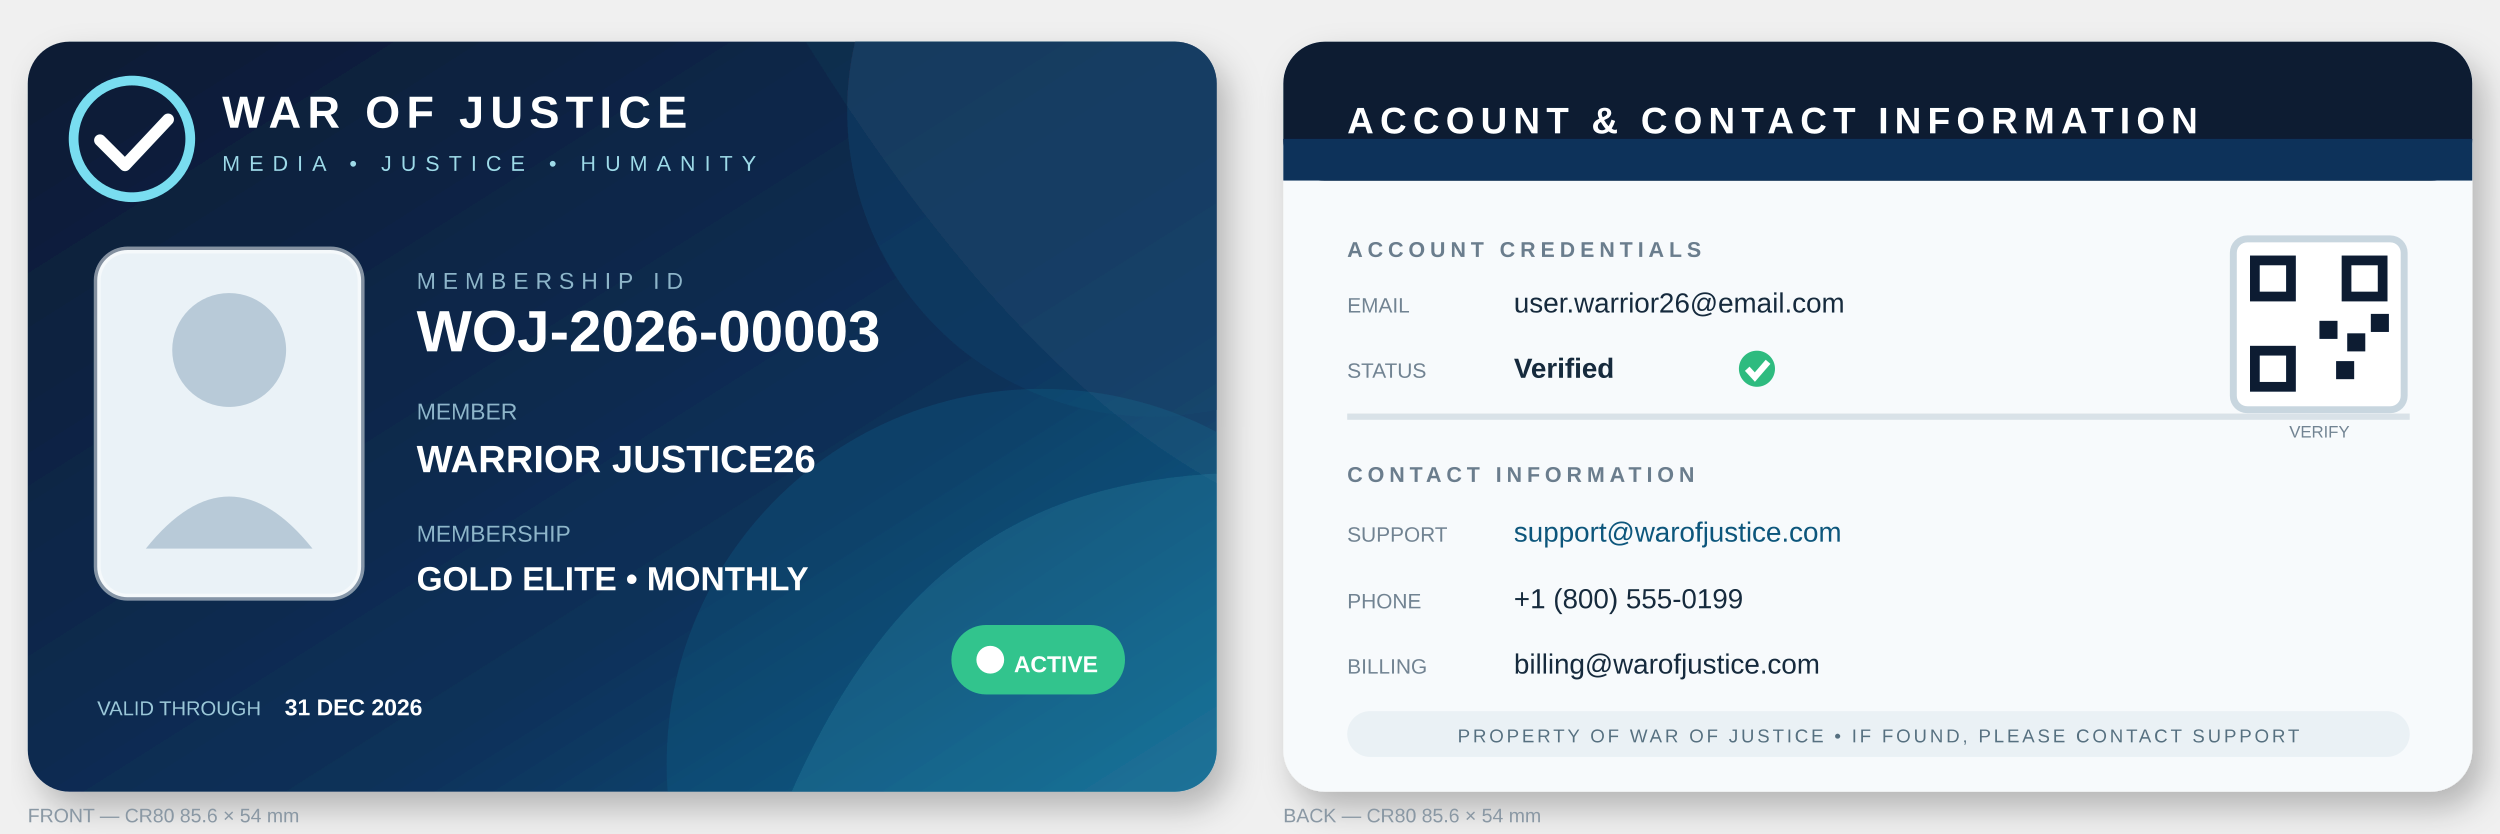
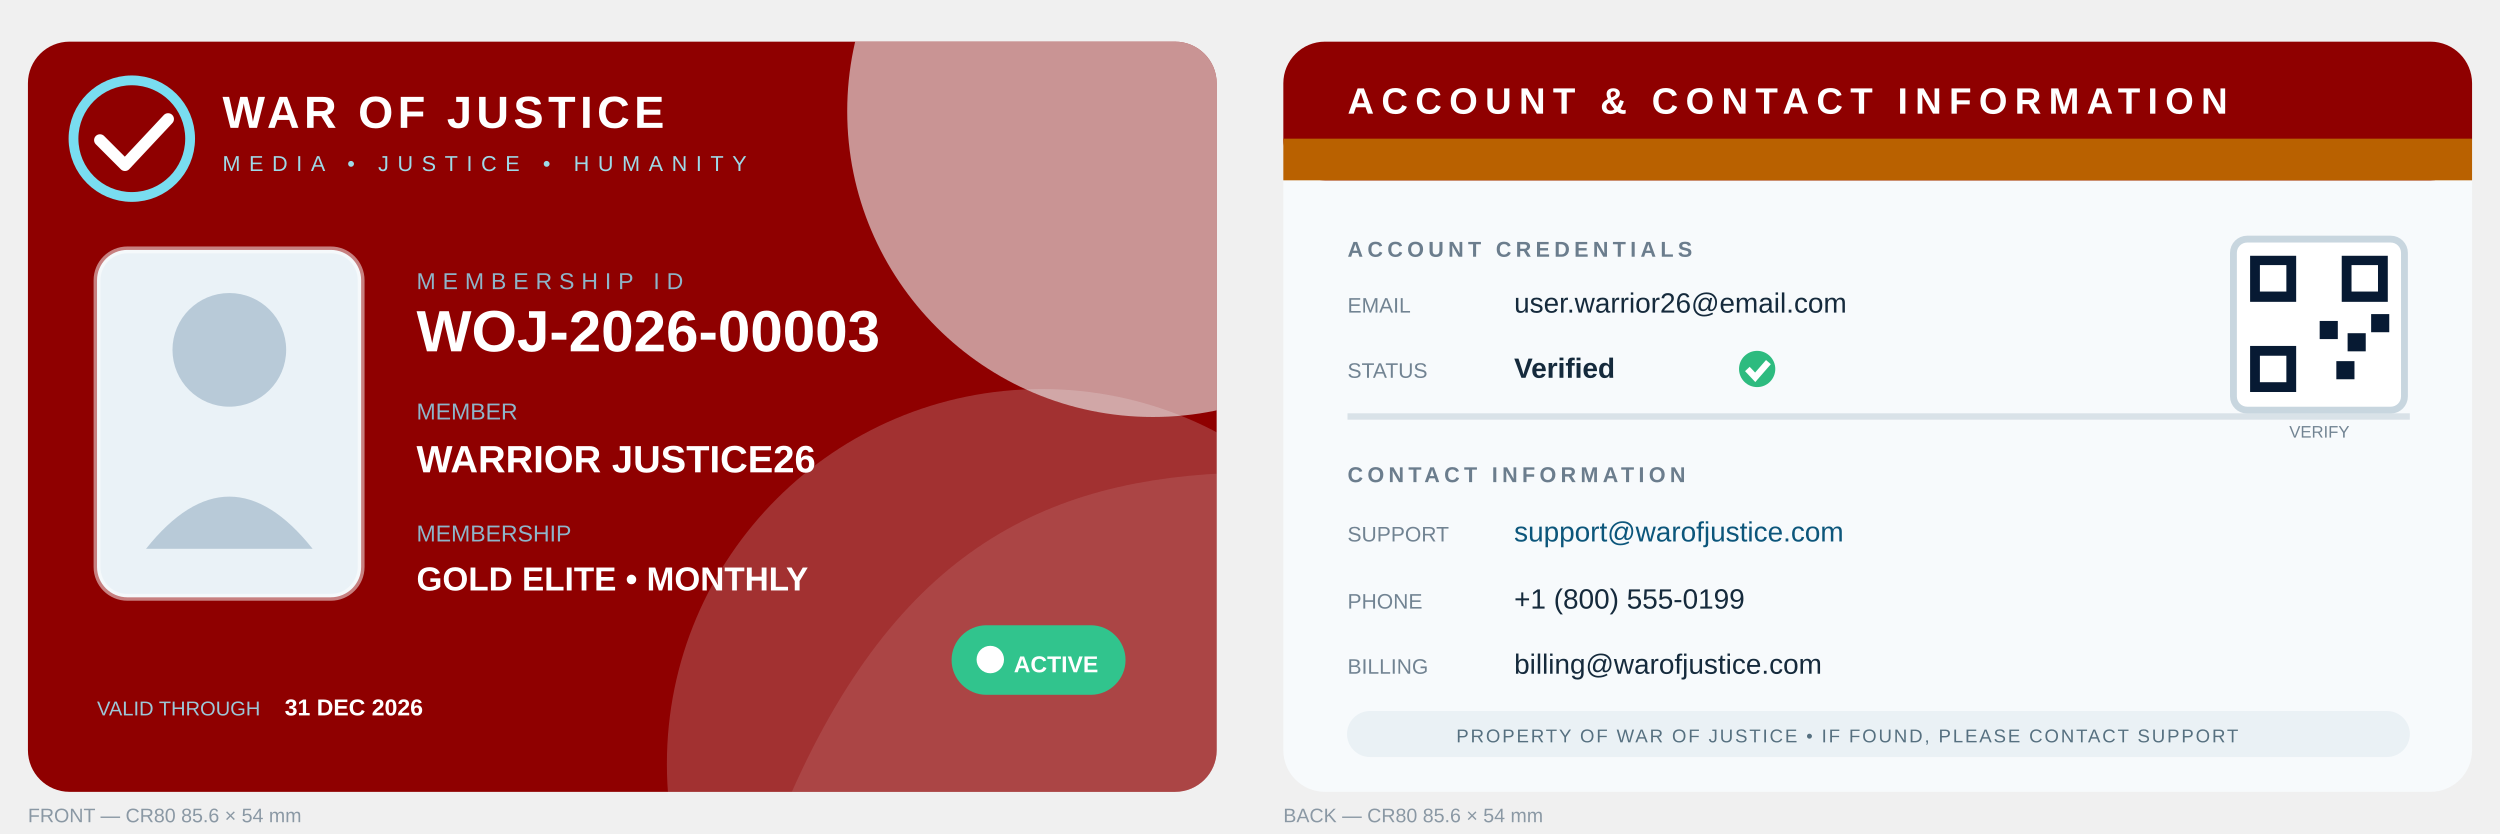
- <svg xmlns="http://www.w3.org/2000/svg" width="180mm" height="60mm" viewBox="0 0 180 60">
+ <svg xmlns="http://www.w3.org/2000/svg" id="Layer_1" version="1.1" viewBox="0 0 510.2 170.1">
  <defs>
-     <linearGradient id="frontBg" x1="0" y1="0" x2="1" y2="1">
-       <stop offset="0%" stop-color="#071A33" />
-       <stop offset="65%" stop-color="#0B315A" />
-       <stop offset="100%" stop-color="#0E5C86" />
-     </linearGradient>
-     <linearGradient id="accent" x1="0" y1="0" x2="1" y2="1">
-       <stop offset="0%" stop-color="#36B7D8" />
-       <stop offset="100%" stop-color="#7BE0F2" />
-     </linearGradient>
-     <linearGradient id="silver" x1="0" y1="0" x2="1" y2="0">
-       <stop offset="0%" stop-color="#D9E5EF" />
-       <stop offset="50%" stop-color="#FFFFFF" />
-       <stop offset="100%" stop-color="#B8C9D8" />
-     </linearGradient>
-     <filter id="shadow" x="-20%" y="-20%" width="140%" height="150%">
-       <feDropShadow dx="0.8" dy="1.2" stdDeviation="1.2" flood-opacity="0.25" />
-     </filter>
-     <clipPath id="frontClip">
-       <rect x="2" y="3" width="85.6" height="54" rx="3" />
-     </clipPath>
-     <clipPath id="backClip">
-       <rect x="92.4" y="3" width="85.6" height="54" rx="3" />
+     <style>
+       .st0 {
+         font-size: 4.3px;
+       }
+ 
+       .st0, .st1, .st2, .st3, .st4, .st5, .st6, .st7, .st8, .st9, .st10, .st11, .st12, .st13, .st14, .st15, .st16, .st17, .st18, .st19, .st20, .st21 {
+         isolation: isolate;
+       }
+ 
+       .st0, .st4, .st6, .st9, .st10, .st12, .st13, .st14, .st18, .st19 {
+         font-family: ArialMT, Arial;
+       }
+ 
+       .st0, .st10 {
+         fill: #718392;
+       }
+ 
+       .st1 {
+         font-size: 6.8px;
+       }
+ 
+       .st1, .st2, .st3, .st22, .st23, .st8, .st11, .st16, .st17, .st20 {
+         fill: #fff;
+       }
+ 
+       .st1, .st2, .st3, .st5, .st8, .st11, .st20, .st21 {
+         font-family: Arial-BoldMT, Arial;
+         font-weight: 700;
+       }
+ 
+       .st24, .st25, .st26, .st27, .st28, .st29 {
+         fill: none;
+       }
+ 
+       .st24, .st25, .st28 {
+         stroke: #fff;
+       }
+ 
+       .st24, .st23, .st26, .st28, .st29 {
+         stroke-miterlimit: 11.3;
+       }
+ 
+       .st24, .st26 {
+         stroke-width: 1.3px;
+       }
+ 
+       .st2 {
+         font-size: 7.5px;
+         letter-spacing: .2em;
+       }
+ 
+       .st3, .st12, .st13 {
+         font-size: 4.7px;
+       }
+ 
+       .st4, .st19, .st21 {
+         font-size: 5.7px;
+       }
+ 
+       .st4, .st21 {
+         fill: #152a3c;
+       }
+ 
+       .st30 {
+         fill: #eaf1f5;
+       }
+ 
+       .st5 {
+         fill: #6b7d8d;
+         letter-spacing: .2em;
+       }
+ 
+       .st5, .st18 {
+         font-size: 4.4px;
+       }
+ 
+       .st6 {
+         fill: #567080;
+         font-size: 3.8px;
+         letter-spacing: .1em;
+       }
+ 
+       .st31 {
+         fill: #31c48d;
+       }
+ 
+       .st25 {
+         stroke-linecap: round;
+         stroke-linejoin: round;
+         stroke-width: 2.4px;
+       }
+ 
+       .st23 {
+         stroke: #c8d6df;
+       }
+ 
+       .st23, .st28 {
+         stroke-width: 1.4px;
+       }
+ 
+       .st26 {
+         stroke: #d9e2e8;
+       }
+ 
+       .st28 {
+         stroke-opacity: .5;
+       }
+ 
+       .st29 {
+         stroke: #79ddf0;
+         stroke-width: 2px;
+       }
+ 
+       .st7 {
+         opacity: .6;
+       }
+ 
+       .st7, .st15 {
+         fill: #f0f7f7;
+       }
+ 
+       .st32 {
+         fill: #071a33;
+       }
+ 
+       .st33 {
+         fill: #b96100;
+       }
+ 
+       .st8 {
+         font-size: 9.2px;
+         letter-spacing: .1em;
+       }
+ 
+       .st9 {
+         fill: #9cc7d8;
+         font-size: 4.1px;
+       }
+ 
+       .st10 {
+         font-size: 3.4px;
+       }
+ 
+       .st11 {
+         font-size: 7.8px;
+       }
+ 
+       .st34 {
+         fill: #8f0000;
+       }
+ 
+       .st12, .st13 {
+         fill: #8eb5c9;
+       }
+ 
+       .st13 {
+         letter-spacing: .3em;
+       }
+ 
+       .st14 {
+         fill: #8a98a4;
+         font-size: 4px;
+       }
+ 
+       .st15 {
+         opacity: .2;
+       }
+ 
+       .st35 {
+         fill: #b8cad8;
+       }
+ 
+       .st36 {
+         fill: #f7fafc;
+       }
+ 
+       .st16 {
+         opacity: .1;
+       }
+ 
+       .st37 {
+         fill: #eaf2f7;
+       }
+ 
+       .st17 {
+         opacity: 0;
+       }
+ 
+       .st18 {
+         fill: #9edae8;
+         letter-spacing: .4em;
+       }
+ 
+       .st19 {
+         fill: #0c567b;
+       }
+ 
+       .st38 {
+         clip-path: url(#clippath);
+       }
+ 
+       .st20 {
+         font-size: 11.9px;
+       }
+ 
+       .st39 {
+         fill: #2dbb7f;
+       }
+     </style>
+     <clipPath id="clippath">
+       <rect class="st27" x="5.7" y="8.5" width="242.6" height="153.1" rx="8.5" ry="8.5" />
    </clipPath>
  </defs>
-   <g filter="url(#shadow)">
-     <rect x="2" y="3" width="85.6" height="54" rx="3" fill="url(#frontBg)" />
-     <g clip-path="url(#frontClip)">
-       <circle cx="83" cy="8" r="22" fill="#123F68" opacity=".55" />
-       <circle cx="75" cy="55" r="27" fill="#0A789A" opacity=".22" />
-       <path d="M58 3 L88 3 L88 35 Q73 27 58 3Z" fill="#FFFFFF" opacity=".035" />
-       <path d="M57 57 C65 39 76 34 91 34 L91 57Z" fill="url(#accent)" opacity=".14" />
+   <rect class="st34" x="5.7" y="8.5" width="242.6" height="153.1" rx="8.5" ry="8.5" />
+   <g class="st38">
+     <g>
+       <circle class="st7" cx="235.3" cy="22.7" r="62.4" />
+       <circle class="st15" cx="212.6" cy="155.9" r="76.5" />
+       <path class="st17" d="M164.4,8.5h85v90.7c-28.3-15.1-56.7-45.4-85-90.7Z" />
+       <path class="st16" d="M161.6,161.6c22.7-51,53.9-65.2,96.4-65.2v65.2h-96.4Z" />
    </g>
-     <circle cx="9.5" cy="10" r="4.2" fill="none" stroke="#79DDF0" stroke-width=".7" />
-     <path d="M7.2 10.1 L9 11.9 L12.1 8.6" fill="none" stroke="#FFFFFF" stroke-width=".85" stroke-linecap="round" stroke-linejoin="round" />
-     <text x="16" y="9.2" font-family="Arial, Helvetica, sans-serif" font-size="3.25" font-weight="700" fill="#FFFFFF" letter-spacing=".45">WAR OF JUSTICE</text>
-     <text x="16" y="12.3" font-family="Arial, Helvetica, sans-serif" font-size="1.55" fill="#9EDAE8" letter-spacing=".65">MEDIA • JUSTICE • HUMANITY</text>
-     <rect x="7" y="18" width="19" height="25" rx="2.2" fill="#EAF2F7" />
-     <circle cx="16.5" cy="25.2" r="4.1" fill="#B8CAD8" />
-     <path d="M10.5 39.5 Q16.5 32 22.5 39.5Z" fill="#B8CAD8" />
-     <rect x="7" y="18" width="19" height="25" rx="2.2" fill="none" stroke="#FFFFFF" stroke-opacity=".5" stroke-width=".5" />
-     <text x="30" y="20.8" font-family="Arial, Helvetica, sans-serif" font-size="1.65" fill="#8EB5C9" letter-spacing=".5">MEMBERSHIP ID</text>
-     <text x="30" y="25.3" font-family="Arial, Helvetica, sans-serif" font-size="4.2" font-weight="700" fill="#FFFFFF">WOJ-2026-00003</text>
-     <text x="30" y="30.2" font-family="Arial, Helvetica, sans-serif" font-size="1.65" fill="#8EB5C9">MEMBER</text>
-     <text x="30" y="34" font-family="Arial, Helvetica, sans-serif" font-size="2.75" font-weight="700" fill="#FFFFFF">WARRIOR JUSTICE26</text>
-     <text x="30" y="39" font-family="Arial, Helvetica, sans-serif" font-size="1.65" fill="#8EB5C9">MEMBERSHIP</text>
-     <text x="30" y="42.5" font-family="Arial, Helvetica, sans-serif" font-size="2.4" font-weight="600" fill="#FFFFFF">GOLD ELITE • MONTHLY</text>
-     <rect x="68.5" y="45" width="12.5" height="5" rx="2.5" fill="#31C48D" />
-     <circle cx="71.3" cy="47.5" r="1" fill="#FFFFFF" />
-     <text x="73" y="48.4" font-family="Arial, Helvetica, sans-serif" font-size="1.65" font-weight="700" fill="#FFFFFF">ACTIVE</text>
-     <text x="7" y="51.5" font-family="Arial, Helvetica, sans-serif" font-size="1.45" fill="#9CC7D8">VALID THROUGH</text>
-     <text x="20.5" y="51.5" font-family="Arial, Helvetica, sans-serif" font-size="1.65" font-weight="700" fill="#FFFFFF">31 DEC 2026</text>
  </g>
-   <g filter="url(#shadow)">
-     <rect x="92.4" y="3" width="85.6" height="54" rx="3" fill="#F7FAFC" />
-     <rect x="92.4" y="3" width="85.6" height="10" rx="3" fill="#071A33" />
-     <rect x="92.4" y="10" width="85.6" height="3" fill="#0B315A" />
-     <text x="97" y="9.6" font-family="Arial, Helvetica, sans-serif" font-size="2.65" font-weight="700" fill="#FFFFFF" letter-spacing=".45">ACCOUNT &amp; CONTACT INFORMATION</text>
-     <text x="97" y="18.5" font-family="Arial, Helvetica, sans-serif" font-size="1.55" font-weight="700" fill="#6B7D8D" letter-spacing=".35">ACCOUNT CREDENTIALS</text>
-     <text x="97" y="22.5" font-family="Arial, Helvetica, sans-serif" font-size="1.5" fill="#718392">EMAIL</text>
-     <text x="109" y="22.5" font-family="Arial, Helvetica, sans-serif" font-size="2" fill="#152A3C">user.warrior26@email.com</text>
-     <text x="97" y="27.2" font-family="Arial, Helvetica, sans-serif" font-size="1.5" fill="#718392">STATUS</text>
-     <text x="109" y="27.2" font-family="Arial, Helvetica, sans-serif" font-size="2" font-weight="600" fill="#152A3C">Verified</text>
-     <circle cx="126.5" cy="26.55" r="1.3" fill="#2DBB7F" />
-     <path d="M125.8 26.55 L126.35 27.15 L127.3 26.05" fill="none" stroke="#FFF" stroke-width=".45" />
-     <line x1="97" y1="30" x2="173.5" y2="30" stroke="#D9E2E8" stroke-width=".45" />
-     <text x="97" y="34.7" font-family="Arial, Helvetica, sans-serif" font-size="1.55" font-weight="700" fill="#6B7D8D" letter-spacing=".35">CONTACT INFORMATION</text>
-     <text x="97" y="39" font-family="Arial, Helvetica, sans-serif" font-size="1.5" fill="#718392">SUPPORT</text>
-     <text x="109" y="39" font-family="Arial, Helvetica, sans-serif" font-size="2" fill="#0C567B">support@warofjustice.com</text>
-     <text x="97" y="43.8" font-family="Arial, Helvetica, sans-serif" font-size="1.5" fill="#718392">PHONE</text>
-     <text x="109" y="43.8" font-family="Arial, Helvetica, sans-serif" font-size="2" fill="#152A3C">+1 (800) 555-0199</text>
-     <text x="97" y="48.5" font-family="Arial, Helvetica, sans-serif" font-size="1.5" fill="#718392">BILLING</text>
-     <text x="109" y="48.5" font-family="Arial, Helvetica, sans-serif" font-size="2" fill="#152A3C">billing@warofjustice.com</text>
-     <rect x="160.8" y="17.2" width="12.3" height="12.3" rx="1" fill="#FFFFFF" stroke="#C8D6DF" stroke-width=".5" />
-     <g fill="#071A33">
-       <rect x="162" y="18.4" width="3.3" height="3.3" />
-       <rect x="162.7" y="19.1" width="1.9" height="1.9" fill="#FFF" />
-       <rect x="168.6" y="18.4" width="3.3" height="3.3" />
-       <rect x="169.3" y="19.1" width="1.9" height="1.9" fill="#FFF" />
-       <rect x="162" y="24.9" width="3.3" height="3.3" />
-       <rect x="162.7" y="25.6" width="1.9" height="1.9" fill="#FFF" />
-       <rect x="167" y="23.1" width="1.3" height="1.3" />
-       <rect x="169" y="24" width="1.3" height="1.3" />
-       <rect x="170.7" y="22.6" width="1.3" height="1.3" />
-       <rect x="168.2" y="26" width="1.3" height="1.3" />
-     </g>
-     <text x="167" y="31.5" text-anchor="middle" font-family="Arial, Helvetica, sans-serif" font-size="1.2" fill="#718392">VERIFY</text>
-     <rect x="97" y="51.2" width="76.5" height="3.3" rx="1.65" fill="#EAF1F5" />
-     <text x="135.25" y="53.45" text-anchor="middle" font-family="Arial, Helvetica, sans-serif" font-size="1.35" fill="#567080" letter-spacing=".2">PROPERTY OF WAR OF JUSTICE • IF FOUND, PLEASE CONTACT SUPPORT</text>
+   <circle class="st29" cx="26.9" cy="28.3" r="11.9" />
+   <path class="st25" d="M20.4,28.6l5.1,5.1,8.8-9.4" />
+   <text class="st8" transform="translate(45.4 26.1)">
+     <tspan x="0" y="0">WAR OF JUSTICE</tspan>
+   </text>
+   <text class="st18" transform="translate(45.4 34.9)">
+     <tspan x="0" y="0">MEDIA • JUSTICE • HUMANITY</tspan>
+   </text>
+   <rect class="st37" x="19.8" y="51" width="53.9" height="70.9" rx="6.2" ry="6.2" />
+   <circle class="st35" cx="46.8" cy="71.4" r="11.6" />
+   <path class="st35" d="M29.8,112c11.3-14.2,22.7-14.2,34,0H29.8Z" />
+   <rect class="st28" x="19.8" y="51" width="53.9" height="70.9" rx="6.2" ry="6.2" />
+   <text class="st13" transform="translate(85 59)">
+     <tspan x="0" y="0">MEMBERSHIP ID</tspan>
+   </text>
+   <text class="st20" transform="translate(85 71.7)">
+     <tspan x="0" y="0">WOJ-2026-00003</tspan>
+   </text>
+   <text class="st12" transform="translate(85 85.6)">
+     <tspan x="0" y="0">MEMBER</tspan>
+   </text>
+   <text class="st11" transform="translate(85 96.4)">
+     <tspan x="0" y="0">WARRIOR JUSTICE26</tspan>
+   </text>
+   <text class="st12" transform="translate(85 110.5)">
+     <tspan x="0" y="0">MEMBERSHIP</tspan>
+   </text>
+   <text class="st1" transform="translate(85 120.5)">
+     <tspan x="0" y="0">GOLD ELITE • MONTHLY</tspan>
+   </text>
+   <path class="st31" d="M201.3,127.6h21.3c3.9,0,7.1,3.2,7.1,7.1h0c0,3.9-3.2,7.1-7.1,7.1h-21.3c-3.9,0-7.1-3.2-7.1-7.1h0c0-3.9,3.2-7.1,7.1-7.1Z" />
+   <circle class="st22" cx="202.1" cy="134.6" r="2.8" />
+   <text class="st3" transform="translate(206.9 137.2)">
+     <tspan x="0" y="0">ACTIVE</tspan>
+   </text>
+   <text class="st9" transform="translate(19.8 146)">
+     <tspan x="0" y="0">VALID THROUGH</tspan>
+   </text>
+   <text class="st3" transform="translate(58.1 146)">
+     <tspan x="0" y="0">31 DEC 2026</tspan>
+   </text>
+   <rect class="st36" x="261.9" y="8.5" width="242.6" height="153.1" rx="8.5" ry="8.5" />
+   <rect class="st34" x="261.9" y="8.5" width="242.6" height="28.3" rx="8.5" ry="8.5" />
+   <rect class="st33" x="261.9" y="28.3" width="242.6" height="8.5" />
+   <text class="st2" transform="translate(275 23.2)">
+     <tspan x="0" y="0">ACCOUNT &amp; CONTACT INFORMATION</tspan>
+   </text>
+   <text class="st5" transform="translate(275 52.4)">
+     <tspan x="0" y="0">ACCOUNT CREDENTIALS</tspan>
+   </text>
+   <text class="st0" transform="translate(275 63.8)">
+     <tspan x="0" y="0">EMAIL</tspan>
+   </text>
+   <text class="st4" transform="translate(309 63.8)">
+     <tspan x="0" y="0">user.warrior26@email.com</tspan>
+   </text>
+   <text class="st0" transform="translate(275 77.1)">
+     <tspan x="0" y="0">STATUS</tspan>
+   </text>
+   <text class="st21" transform="translate(309 77.1)">
+     <tspan x="0" y="0">Verified</tspan>
+   </text>
+   <circle class="st39" cx="358.6" cy="75.3" r="3.7" />
+   <path class="st24" d="M356.6,75.3l1.6,1.7,2.7-3.1" />
+   <line class="st26" x1="275" y1="85" x2="491.8" y2="85" />
+   <text class="st5" transform="translate(275 98.4)">
+     <tspan x="0" y="0">CONTACT INFORMATION</tspan>
+   </text>
+   <text class="st0" transform="translate(275 110.5)">
+     <tspan x="0" y="0">SUPPORT</tspan>
+   </text>
+   <text class="st19" transform="translate(309 110.5)">
+     <tspan x="0" y="0">support@warofjustice.com</tspan>
+   </text>
+   <text class="st0" transform="translate(275 124.2)">
+     <tspan x="0" y="0">PHONE</tspan>
+   </text>
+   <text class="st4" transform="translate(309 124.2)">
+     <tspan x="0" y="0">+1 (800) 555-0199</tspan>
+   </text>
+   <text class="st0" transform="translate(275 137.5)">
+     <tspan x="0" y="0">BILLING</tspan>
+   </text>
+   <text class="st4" transform="translate(309 137.5)">
+     <tspan x="0" y="0">billing@warofjustice.com</tspan>
+   </text>
+   <rect class="st23" x="455.8" y="48.8" width="34.9" height="34.9" rx="2.8" ry="2.8" />
+   <g>
+     <rect class="st32" x="459.2" y="52.2" width="9.4" height="9.4" />
+     <rect class="st22" x="461.2" y="54.1" width="5.4" height="5.4" />
+     <rect class="st32" x="477.9" y="52.2" width="9.4" height="9.4" />
+     <rect class="st22" x="479.9" y="54.1" width="5.4" height="5.4" />
+     <rect class="st32" x="459.2" y="70.6" width="9.4" height="9.4" />
+     <rect class="st22" x="461.2" y="72.6" width="5.4" height="5.4" />
+     <rect class="st32" x="473.4" y="65.5" width="3.7" height="3.7" />
+     <rect class="st32" x="479.1" y="68" width="3.7" height="3.7" />
+     <rect class="st32" x="483.9" y="64.1" width="3.7" height="3.7" />
+     <rect class="st32" x="476.8" y="73.7" width="3.7" height="3.7" />
  </g>
-   <text x="2" y="59.2" font-family="Arial, Helvetica, sans-serif" font-size="1.4" fill="#8A98A4">FRONT — CR80 85.6 × 54 mm</text>
-   <text x="92.4" y="59.2" font-family="Arial, Helvetica, sans-serif" font-size="1.4" fill="#8A98A4">BACK — CR80 85.6 × 54 mm</text>
+   <text class="st10" transform="translate(467.2 89.3)">
+     <tspan x="0" y="0">VERIFY</tspan>
+   </text>
+   <path class="st30" d="M279.6,145.1h207.5c2.6,0,4.7,2.1,4.7,4.7h0c0,2.6-2.1,4.7-4.7,4.7h-207.5c-2.6,0-4.7-2.1-4.7-4.7h0c0-2.6,2.1-4.7,4.7-4.7Z" />
+   <text class="st6" transform="translate(297.2 151.5)">
+     <tspan x="0" y="0">PROPERTY OF WAR OF JUSTICE • IF FOUND, PLEASE CONTACT SUPPORT</tspan>
+   </text>
+   <text class="st14" transform="translate(5.7 167.8)">
+     <tspan x="0" y="0">FRONT — CR80 85.6 × 54 mm</tspan>
+   </text>
+   <text class="st14" transform="translate(261.9 167.8)">
+     <tspan x="0" y="0">BACK — CR80 85.6 × 54 mm</tspan>
+   </text>
</svg>
